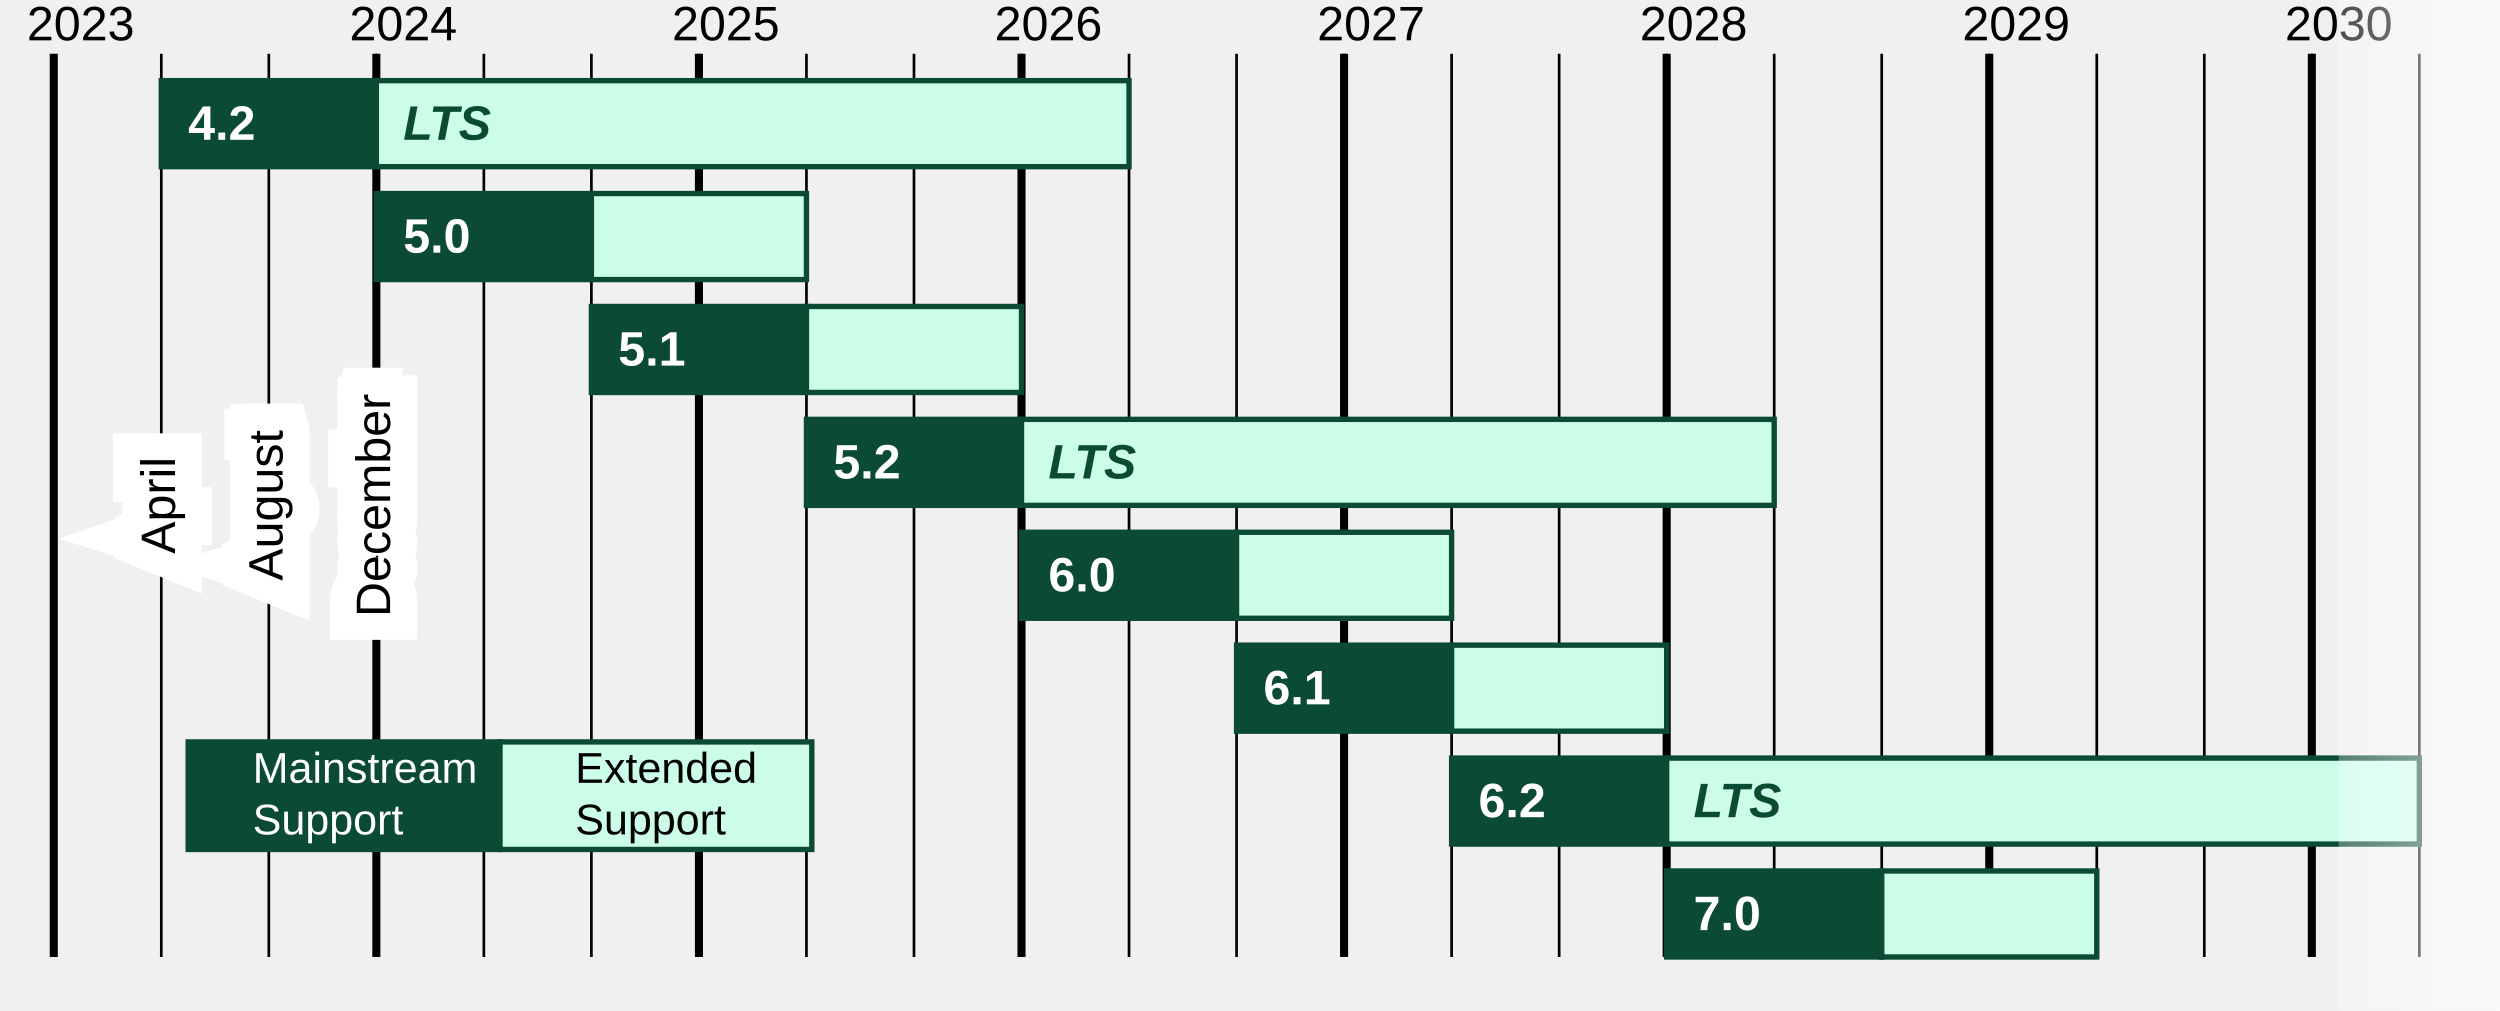
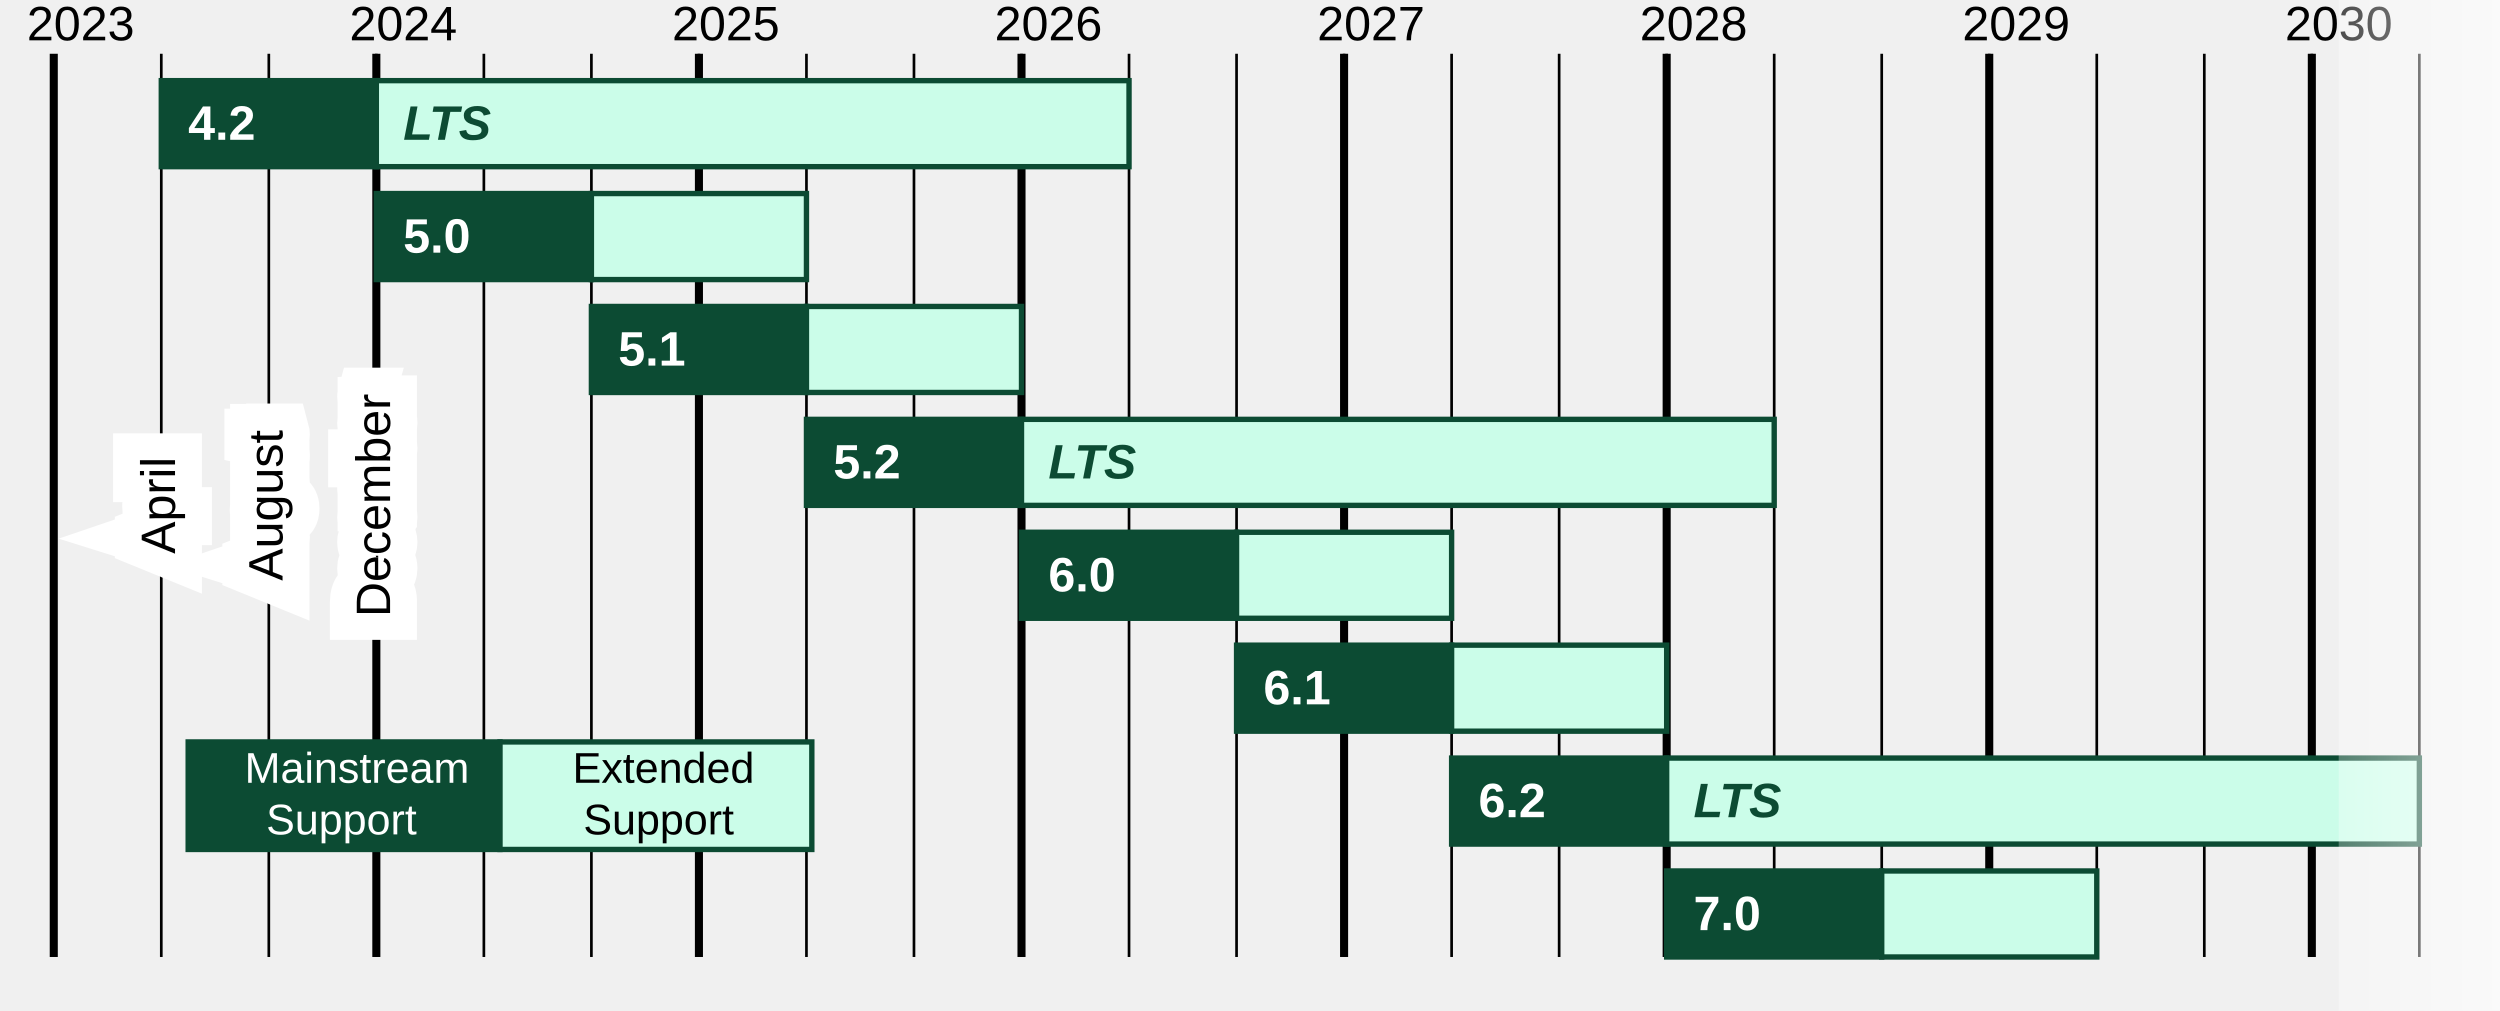
<svg xmlns="http://www.w3.org/2000/svg" width="930" height="376" version="1.1" profile="tiny">
  <style>
        .version-text {
            font-family: 'Segoe UI', 'Arial';
            font-size: 18px;
            font-weight: bold;
            fill: #ffffff;
        }
        .lts-text {
            font-family: 'Segoe UI', 'Arial';
            font-size: 18px;
            font-weight: 600;
            font-style: italic;
            fill: #0C4B33;
        }
        .month-text {
            font-family: 'Segoe UI', 'Arial';
            font-size: 18px;
            fill: #000000;
            stroke: #ffffff;
            stroke-width: 20px;
            paint-order: stroke;
            stroke-linecap: butt;
            stroke-linejoin: miter;
        }
        .year-text{
            font-family: 'Segoe UI', 'Arial';
            font-size: 18px;
            fill: #000000;
            margin-bottom: 4px;
        }
        .release-text{
            font-family: 'Segoe UI', 'Arial';
            font-size: 16px;
        }
    </style>
  <defs>
    <linearGradient id="fade-right" x1="0%" y1="0%" x2="100%" y2="0%">
      <stop offset="0.0" stop-color="#ffffff" stop-opacity="0.3" />
      <stop offset="1.0" stop-color="#ffffff" stop-opacity="1.0" />
    </linearGradient>
  </defs>
  <rect width="100%" height="100%" fill="none" />
  <line x1="980.0" y1="20" x2="980.0" y2="356" stroke="#000000" stroke-width="1" />
  <line x1="940.0" y1="20" x2="940.0" y2="356" stroke="#000000" stroke-width="1" />
  <line x1="900.0" y1="20" x2="900.0" y2="356" stroke="#000000" stroke-width="1" />
  <line x1="860.0" y1="20" x2="860.0" y2="356" stroke="#000000" stroke-width="3" />
  <text x="850.0" y="15" class="year-text">
                2030
            </text>
  <line x1="860.0" y1="20" x2="860.0" y2="356" stroke="#000000" stroke-width="1" />
  <line x1="820.0" y1="20" x2="820.0" y2="356" stroke="#000000" stroke-width="1" />
  <line x1="780.0" y1="20" x2="780.0" y2="356" stroke="#000000" stroke-width="1" />
  <line x1="740.0" y1="20" x2="740.0" y2="356" stroke="#000000" stroke-width="3" />
  <text x="730.0" y="15" class="year-text">
                2029
            </text>
  <line x1="740.0" y1="20" x2="740.0" y2="356" stroke="#000000" stroke-width="1" />
  <line x1="700.0" y1="20" x2="700.0" y2="356" stroke="#000000" stroke-width="1" />
  <line x1="660.0" y1="20" x2="660.0" y2="356" stroke="#000000" stroke-width="1" />
  <line x1="620.0" y1="20" x2="620.0" y2="356" stroke="#000000" stroke-width="3" />
  <text x="610.0" y="15" class="year-text">
                2028
            </text>
  <line x1="620.0" y1="20" x2="620.0" y2="356" stroke="#000000" stroke-width="1" />
  <line x1="580.0" y1="20" x2="580.0" y2="356" stroke="#000000" stroke-width="1" />
  <line x1="540.0" y1="20" x2="540.0" y2="356" stroke="#000000" stroke-width="1" />
  <line x1="500.0" y1="20" x2="500.0" y2="356" stroke="#000000" stroke-width="3" />
  <text x="490.0" y="15" class="year-text">
                2027
            </text>
  <line x1="500.0" y1="20" x2="500.0" y2="356" stroke="#000000" stroke-width="1" />
  <line x1="460.0" y1="20" x2="460.0" y2="356" stroke="#000000" stroke-width="1" />
  <line x1="420.0" y1="20" x2="420.0" y2="356" stroke="#000000" stroke-width="1" />
  <line x1="380.0" y1="20" x2="380.0" y2="356" stroke="#000000" stroke-width="3" />
  <text x="370.0" y="15" class="year-text">
                2026
            </text>
  <line x1="380.0" y1="20" x2="380.0" y2="356" stroke="#000000" stroke-width="1" />
  <line x1="340.0" y1="20" x2="340.0" y2="356" stroke="#000000" stroke-width="1" />
  <line x1="300.0" y1="20" x2="300.0" y2="356" stroke="#000000" stroke-width="1" />
  <line x1="260.0" y1="20" x2="260.0" y2="356" stroke="#000000" stroke-width="3" />
  <text x="250.0" y="15" class="year-text">
                2025
            </text>
  <line x1="260.0" y1="20" x2="260.0" y2="356" stroke="#000000" stroke-width="1" />
  <line x1="220.0" y1="20" x2="220.0" y2="356" stroke="#000000" stroke-width="1" />
  <line x1="180.0" y1="20" x2="180.0" y2="356" stroke="#000000" stroke-width="1" />
  <line x1="140.0" y1="20" x2="140.0" y2="356" stroke="#000000" stroke-width="3" />
  <text x="130.0" y="15" class="year-text">
                2024
            </text>
  <line x1="140.0" y1="20" x2="140.0" y2="356" stroke="#000000" stroke-width="1" />
  <text x="134.0" y="194.0" transform="rotate(-90, 134.0, 188.0)" class="month-text" text-anchor="middle" dominant-baseline="middle">
                December
            </text>
  <line x1="100.0" y1="20" x2="100.0" y2="356" stroke="#000000" stroke-width="1" />
  <text x="94.0" y="194.0" transform="rotate(-90, 94.0, 188.0)" class="month-text" text-anchor="middle" dominant-baseline="middle">
                August
            </text>
  <line x1="60.0" y1="20" x2="60.0" y2="356" stroke="#000000" stroke-width="1" />
  <text x="54.0" y="194.0" transform="rotate(-90, 54.0, 188.0)" class="month-text" text-anchor="middle" dominant-baseline="middle">
                April
            </text>
  <line x1="20.0" y1="20" x2="20.0" y2="356" stroke="#000000" stroke-width="3" />
  <text x="10.0" y="15" class="year-text">
                2023
            </text>
  <rect x="60.0" y="30" width="80.0" height="32" fill="#0C4B33" stroke="#0C4B33" stroke-width="2" />
  <rect x="140.0" y="30" width="280.0" height="32" fill="#CBFDE9" stroke="#0C4B33" stroke-width="2" />
  <text x="70.0" y="52.0" class="version-text">
            4.2
        </text>
  <text x="150.0" y="52.0" class="lts-text">
                LTS
            </text>
  <rect x="140.0" y="72" width="80.0" height="32" fill="#0C4B33" stroke="#0C4B33" stroke-width="2" />
  <rect x="220.0" y="72" width="80.0" height="32" fill="#CBFDE9" stroke="#0C4B33" stroke-width="2" />
  <text x="150.0" y="94.0" class="version-text">
            5.0
        </text>
  <rect x="220.0" y="114" width="80.0" height="32" fill="#0C4B33" stroke="#0C4B33" stroke-width="2" />
  <rect x="300.0" y="114" width="80.0" height="32" fill="#CBFDE9" stroke="#0C4B33" stroke-width="2" />
  <text x="230.0" y="136.0" class="version-text">
            5.1
        </text>
  <rect x="300.0" y="156" width="80.0" height="32" fill="#0C4B33" stroke="#0C4B33" stroke-width="2" />
  <rect x="380.0" y="156" width="280.0" height="32" fill="#CBFDE9" stroke="#0C4B33" stroke-width="2" />
  <text x="310.0" y="178.0" class="version-text">
            5.2
        </text>
  <text x="390.0" y="178.0" class="lts-text">
                LTS
            </text>
  <rect x="380.0" y="198" width="80.0" height="32" fill="#0C4B33" stroke="#0C4B33" stroke-width="2" />
  <rect x="460.0" y="198" width="80.0" height="32" fill="#CBFDE9" stroke="#0C4B33" stroke-width="2" />
  <text x="390.0" y="220.0" class="version-text">
            6.0
        </text>
  <rect x="460.0" y="240" width="80.0" height="32" fill="#0C4B33" stroke="#0C4B33" stroke-width="2" />
  <rect x="540.0" y="240" width="80.0" height="32" fill="#CBFDE9" stroke="#0C4B33" stroke-width="2" />
  <text x="470.0" y="262.0" class="version-text">
            6.1
        </text>
  <rect x="540.0" y="282" width="80.0" height="32" fill="#0C4B33" stroke="#0C4B33" stroke-width="2" />
  <rect x="620.0" y="282" width="280.0" height="32" fill="#CBFDE9" stroke="#0C4B33" stroke-width="2" />
  <text x="550.0" y="304.0" class="version-text">
            6.2
        </text>
  <text x="630.0" y="304.0" class="lts-text">
                LTS
            </text>
  <rect x="620.0" y="324" width="80.0" height="32" fill="#0C4B33" stroke="#0C4B33" stroke-width="2" />
  <rect x="700.0" y="324" width="80.0" height="32" fill="#CBFDE9" stroke="#0C4B33" stroke-width="2" />
  <text x="630.0" y="346.0" class="version-text">
            7.0
        </text>
  <rect x="70" y="276" width="116" height="40" fill="#0C4B33" stroke="#0C4B33" stroke-width="2" />
  <text y="296" fill="#ffffff" class="release-text">
-     <tspan x="94" dy="-0.3em">
+     <tspan x="91" dy="-0.3em">
                Mainstream
            </tspan>
-     <tspan x="94" dy="1.2em">
+     <tspan x="99" dy="1.2em">
                Support
            </tspan>
  </text>
  <rect x="186" y="276" width="116" height="40" fill="#CBFDE9" stroke="#0C4B33" stroke-width="2" />
  <text y="296" fill="#000000" class="release-text">
-     <tspan x="214" dy="-0.3em">
+     <tspan x="213" dy="-0.3em">
                Extended
            </tspan>
-     <tspan x="214" dy="1.2em">
+     <tspan x="217" dy="1.2em">
                Support
            </tspan>
  </text>
  <rect x="870" y="0" width="120" height="100%" fill="url(#fade-right)" />
</svg>
